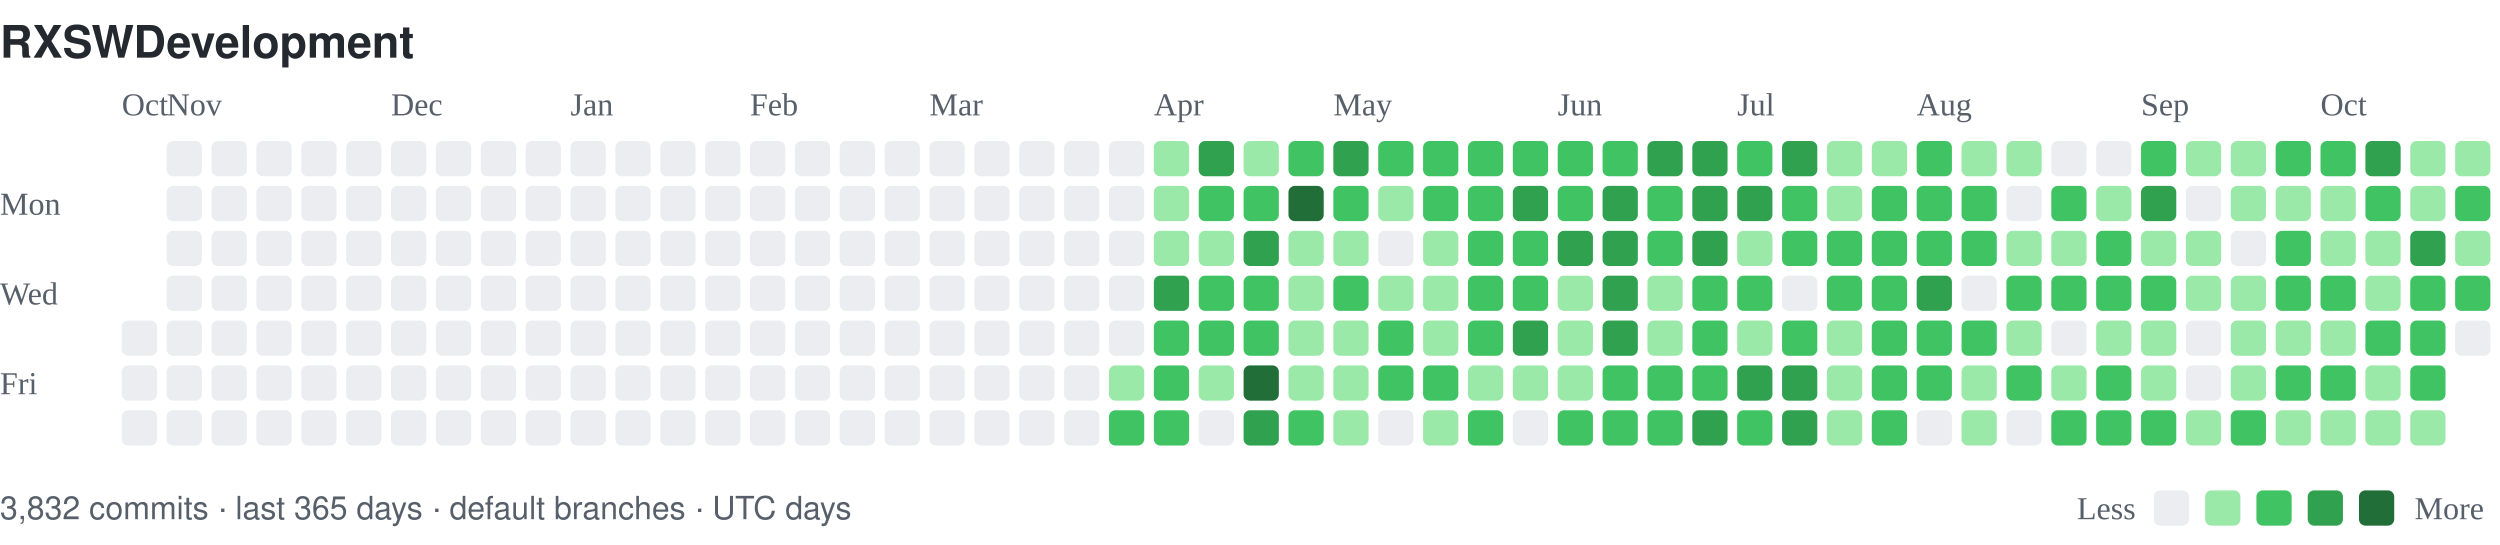
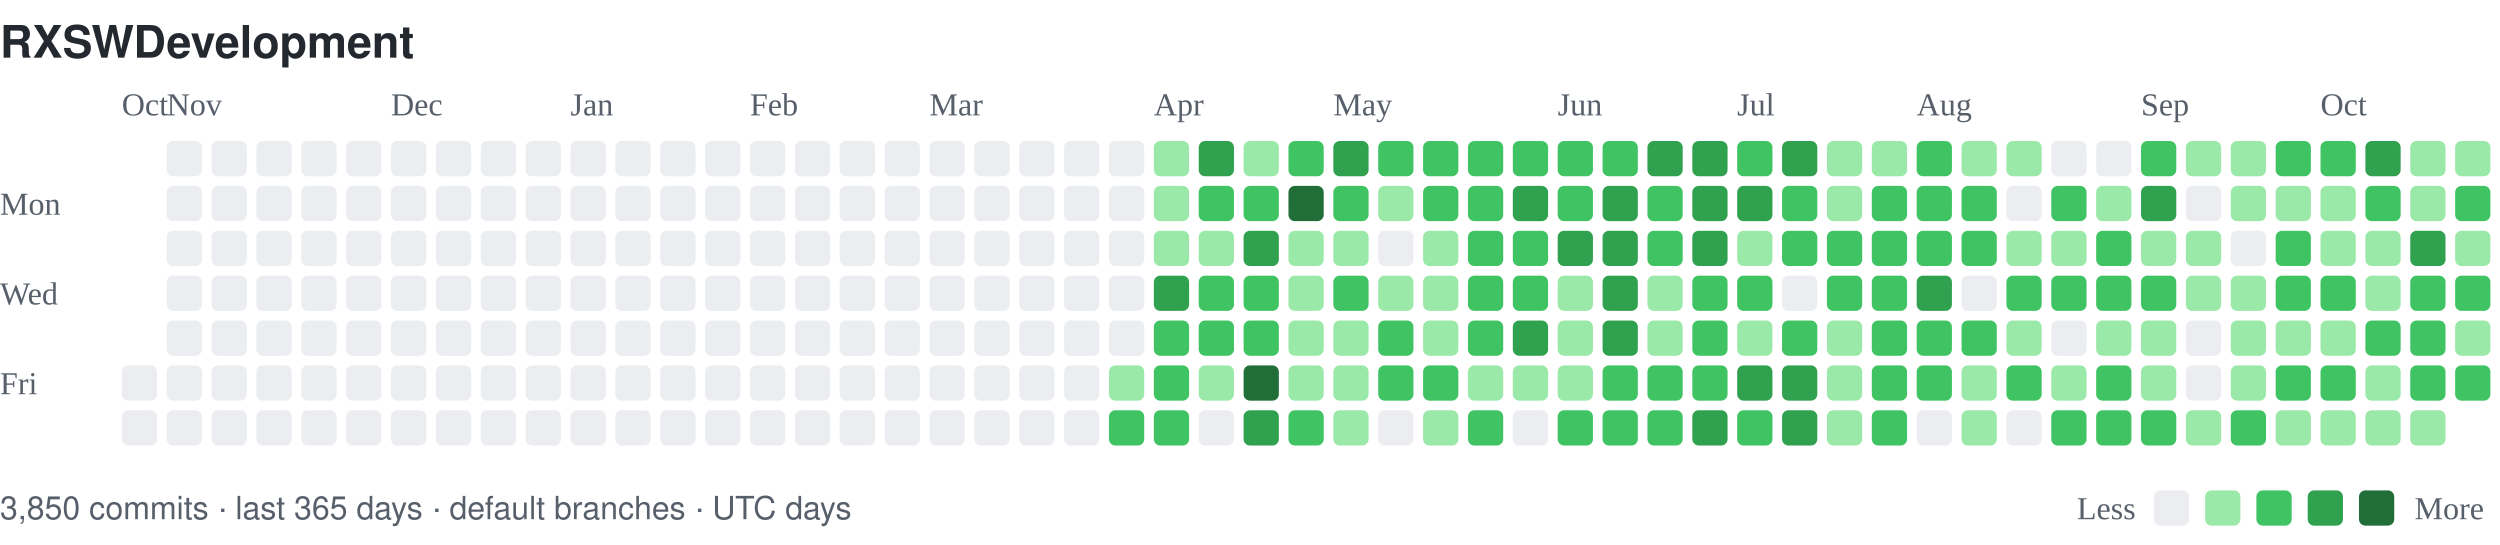
<svg xmlns="http://www.w3.org/2000/svg" width="780" height="170" viewBox="0 0 780 170" role="img">
  <text x="0" y="18" font-size="14" font-weight="600" fill="#24292f" font-family="ui-sans-serif,-apple-system,Segoe UI,Helvetica,Arial,sans-serif">RXSWDevelopment</text>
  <text x="0" y="67" font-size="10" fill="#57606a">Mon</text>
  <text x="0" y="95" font-size="10" fill="#57606a">Wed</text>
  <text x="0" y="123" font-size="10" fill="#57606a">Fri</text>
  <text x="38" y="36" font-size="10" fill="#57606a">Oct</text>
-   <rect x="38" y="100" width="11" height="11" rx="2" fill="#ebedf0" />
  <rect x="38" y="114" width="11" height="11" rx="2" fill="#ebedf0" />
  <rect x="38" y="128" width="11" height="11" rx="2" fill="#ebedf0" />
  <text x="52" y="36" font-size="10" fill="#57606a">Nov</text>
  <rect x="52" y="44" width="11" height="11" rx="2" fill="#ebedf0" />
  <rect x="52" y="58" width="11" height="11" rx="2" fill="#ebedf0" />
  <rect x="52" y="72" width="11" height="11" rx="2" fill="#ebedf0" />
  <rect x="52" y="86" width="11" height="11" rx="2" fill="#ebedf0" />
  <rect x="52" y="100" width="11" height="11" rx="2" fill="#ebedf0" />
  <rect x="52" y="114" width="11" height="11" rx="2" fill="#ebedf0" />
  <rect x="52" y="128" width="11" height="11" rx="2" fill="#ebedf0" />
  <rect x="66" y="44" width="11" height="11" rx="2" fill="#ebedf0" />
  <rect x="66" y="58" width="11" height="11" rx="2" fill="#ebedf0" />
  <rect x="66" y="72" width="11" height="11" rx="2" fill="#ebedf0" />
  <rect x="66" y="86" width="11" height="11" rx="2" fill="#ebedf0" />
  <rect x="66" y="100" width="11" height="11" rx="2" fill="#ebedf0" />
  <rect x="66" y="114" width="11" height="11" rx="2" fill="#ebedf0" />
  <rect x="66" y="128" width="11" height="11" rx="2" fill="#ebedf0" />
  <rect x="80" y="44" width="11" height="11" rx="2" fill="#ebedf0" />
  <rect x="80" y="58" width="11" height="11" rx="2" fill="#ebedf0" />
  <rect x="80" y="72" width="11" height="11" rx="2" fill="#ebedf0" />
  <rect x="80" y="86" width="11" height="11" rx="2" fill="#ebedf0" />
  <rect x="80" y="100" width="11" height="11" rx="2" fill="#ebedf0" />
  <rect x="80" y="114" width="11" height="11" rx="2" fill="#ebedf0" />
  <rect x="80" y="128" width="11" height="11" rx="2" fill="#ebedf0" />
  <rect x="94" y="44" width="11" height="11" rx="2" fill="#ebedf0" />
  <rect x="94" y="58" width="11" height="11" rx="2" fill="#ebedf0" />
  <rect x="94" y="72" width="11" height="11" rx="2" fill="#ebedf0" />
  <rect x="94" y="86" width="11" height="11" rx="2" fill="#ebedf0" />
  <rect x="94" y="100" width="11" height="11" rx="2" fill="#ebedf0" />
  <rect x="94" y="114" width="11" height="11" rx="2" fill="#ebedf0" />
  <rect x="94" y="128" width="11" height="11" rx="2" fill="#ebedf0" />
  <rect x="108" y="44" width="11" height="11" rx="2" fill="#ebedf0" />
  <rect x="108" y="58" width="11" height="11" rx="2" fill="#ebedf0" />
  <rect x="108" y="72" width="11" height="11" rx="2" fill="#ebedf0" />
  <rect x="108" y="86" width="11" height="11" rx="2" fill="#ebedf0" />
  <rect x="108" y="100" width="11" height="11" rx="2" fill="#ebedf0" />
  <rect x="108" y="114" width="11" height="11" rx="2" fill="#ebedf0" />
  <rect x="108" y="128" width="11" height="11" rx="2" fill="#ebedf0" />
  <text x="122" y="36" font-size="10" fill="#57606a">Dec</text>
  <rect x="122" y="44" width="11" height="11" rx="2" fill="#ebedf0" />
  <rect x="122" y="58" width="11" height="11" rx="2" fill="#ebedf0" />
  <rect x="122" y="72" width="11" height="11" rx="2" fill="#ebedf0" />
  <rect x="122" y="86" width="11" height="11" rx="2" fill="#ebedf0" />
  <rect x="122" y="100" width="11" height="11" rx="2" fill="#ebedf0" />
  <rect x="122" y="114" width="11" height="11" rx="2" fill="#ebedf0" />
  <rect x="122" y="128" width="11" height="11" rx="2" fill="#ebedf0" />
  <rect x="136" y="44" width="11" height="11" rx="2" fill="#ebedf0" />
  <rect x="136" y="58" width="11" height="11" rx="2" fill="#ebedf0" />
  <rect x="136" y="72" width="11" height="11" rx="2" fill="#ebedf0" />
  <rect x="136" y="86" width="11" height="11" rx="2" fill="#ebedf0" />
  <rect x="136" y="100" width="11" height="11" rx="2" fill="#ebedf0" />
  <rect x="136" y="114" width="11" height="11" rx="2" fill="#ebedf0" />
  <rect x="136" y="128" width="11" height="11" rx="2" fill="#ebedf0" />
  <rect x="150" y="44" width="11" height="11" rx="2" fill="#ebedf0" />
  <rect x="150" y="58" width="11" height="11" rx="2" fill="#ebedf0" />
  <rect x="150" y="72" width="11" height="11" rx="2" fill="#ebedf0" />
  <rect x="150" y="86" width="11" height="11" rx="2" fill="#ebedf0" />
  <rect x="150" y="100" width="11" height="11" rx="2" fill="#ebedf0" />
  <rect x="150" y="114" width="11" height="11" rx="2" fill="#ebedf0" />
  <rect x="150" y="128" width="11" height="11" rx="2" fill="#ebedf0" />
  <rect x="164" y="44" width="11" height="11" rx="2" fill="#ebedf0" />
  <rect x="164" y="58" width="11" height="11" rx="2" fill="#ebedf0" />
  <rect x="164" y="72" width="11" height="11" rx="2" fill="#ebedf0" />
  <rect x="164" y="86" width="11" height="11" rx="2" fill="#ebedf0" />
  <rect x="164" y="100" width="11" height="11" rx="2" fill="#ebedf0" />
  <rect x="164" y="114" width="11" height="11" rx="2" fill="#ebedf0" />
  <rect x="164" y="128" width="11" height="11" rx="2" fill="#ebedf0" />
  <text x="178" y="36" font-size="10" fill="#57606a">Jan</text>
  <rect x="178" y="44" width="11" height="11" rx="2" fill="#ebedf0" />
  <rect x="178" y="58" width="11" height="11" rx="2" fill="#ebedf0" />
  <rect x="178" y="72" width="11" height="11" rx="2" fill="#ebedf0" />
  <rect x="178" y="86" width="11" height="11" rx="2" fill="#ebedf0" />
  <rect x="178" y="100" width="11" height="11" rx="2" fill="#ebedf0" />
  <rect x="178" y="114" width="11" height="11" rx="2" fill="#ebedf0" />
  <rect x="178" y="128" width="11" height="11" rx="2" fill="#ebedf0" />
  <rect x="192" y="44" width="11" height="11" rx="2" fill="#ebedf0" />
  <rect x="192" y="58" width="11" height="11" rx="2" fill="#ebedf0" />
  <rect x="192" y="72" width="11" height="11" rx="2" fill="#ebedf0" />
  <rect x="192" y="86" width="11" height="11" rx="2" fill="#ebedf0" />
  <rect x="192" y="100" width="11" height="11" rx="2" fill="#ebedf0" />
  <rect x="192" y="114" width="11" height="11" rx="2" fill="#ebedf0" />
  <rect x="192" y="128" width="11" height="11" rx="2" fill="#ebedf0" />
  <rect x="206" y="44" width="11" height="11" rx="2" fill="#ebedf0" />
  <rect x="206" y="58" width="11" height="11" rx="2" fill="#ebedf0" />
  <rect x="206" y="72" width="11" height="11" rx="2" fill="#ebedf0" />
  <rect x="206" y="86" width="11" height="11" rx="2" fill="#ebedf0" />
  <rect x="206" y="100" width="11" height="11" rx="2" fill="#ebedf0" />
  <rect x="206" y="114" width="11" height="11" rx="2" fill="#ebedf0" />
  <rect x="206" y="128" width="11" height="11" rx="2" fill="#ebedf0" />
  <rect x="220" y="44" width="11" height="11" rx="2" fill="#ebedf0" />
  <rect x="220" y="58" width="11" height="11" rx="2" fill="#ebedf0" />
  <rect x="220" y="72" width="11" height="11" rx="2" fill="#ebedf0" />
  <rect x="220" y="86" width="11" height="11" rx="2" fill="#ebedf0" />
  <rect x="220" y="100" width="11" height="11" rx="2" fill="#ebedf0" />
  <rect x="220" y="114" width="11" height="11" rx="2" fill="#ebedf0" />
  <rect x="220" y="128" width="11" height="11" rx="2" fill="#ebedf0" />
  <text x="234" y="36" font-size="10" fill="#57606a">Feb</text>
  <rect x="234" y="44" width="11" height="11" rx="2" fill="#ebedf0" />
  <rect x="234" y="58" width="11" height="11" rx="2" fill="#ebedf0" />
  <rect x="234" y="72" width="11" height="11" rx="2" fill="#ebedf0" />
  <rect x="234" y="86" width="11" height="11" rx="2" fill="#ebedf0" />
  <rect x="234" y="100" width="11" height="11" rx="2" fill="#ebedf0" />
  <rect x="234" y="114" width="11" height="11" rx="2" fill="#ebedf0" />
  <rect x="234" y="128" width="11" height="11" rx="2" fill="#ebedf0" />
  <rect x="248" y="44" width="11" height="11" rx="2" fill="#ebedf0" />
  <rect x="248" y="58" width="11" height="11" rx="2" fill="#ebedf0" />
  <rect x="248" y="72" width="11" height="11" rx="2" fill="#ebedf0" />
  <rect x="248" y="86" width="11" height="11" rx="2" fill="#ebedf0" />
  <rect x="248" y="100" width="11" height="11" rx="2" fill="#ebedf0" />
  <rect x="248" y="114" width="11" height="11" rx="2" fill="#ebedf0" />
  <rect x="248" y="128" width="11" height="11" rx="2" fill="#ebedf0" />
  <rect x="262" y="44" width="11" height="11" rx="2" fill="#ebedf0" />
  <rect x="262" y="58" width="11" height="11" rx="2" fill="#ebedf0" />
  <rect x="262" y="72" width="11" height="11" rx="2" fill="#ebedf0" />
  <rect x="262" y="86" width="11" height="11" rx="2" fill="#ebedf0" />
  <rect x="262" y="100" width="11" height="11" rx="2" fill="#ebedf0" />
  <rect x="262" y="114" width="11" height="11" rx="2" fill="#ebedf0" />
  <rect x="262" y="128" width="11" height="11" rx="2" fill="#ebedf0" />
  <rect x="276" y="44" width="11" height="11" rx="2" fill="#ebedf0" />
  <rect x="276" y="58" width="11" height="11" rx="2" fill="#ebedf0" />
  <rect x="276" y="72" width="11" height="11" rx="2" fill="#ebedf0" />
  <rect x="276" y="86" width="11" height="11" rx="2" fill="#ebedf0" />
  <rect x="276" y="100" width="11" height="11" rx="2" fill="#ebedf0" />
  <rect x="276" y="114" width="11" height="11" rx="2" fill="#ebedf0" />
  <rect x="276" y="128" width="11" height="11" rx="2" fill="#ebedf0" />
  <text x="290" y="36" font-size="10" fill="#57606a">Mar</text>
  <rect x="290" y="44" width="11" height="11" rx="2" fill="#ebedf0" />
  <rect x="290" y="58" width="11" height="11" rx="2" fill="#ebedf0" />
  <rect x="290" y="72" width="11" height="11" rx="2" fill="#ebedf0" />
  <rect x="290" y="86" width="11" height="11" rx="2" fill="#ebedf0" />
  <rect x="290" y="100" width="11" height="11" rx="2" fill="#ebedf0" />
  <rect x="290" y="114" width="11" height="11" rx="2" fill="#ebedf0" />
  <rect x="290" y="128" width="11" height="11" rx="2" fill="#ebedf0" />
  <rect x="304" y="44" width="11" height="11" rx="2" fill="#ebedf0" />
  <rect x="304" y="58" width="11" height="11" rx="2" fill="#ebedf0" />
  <rect x="304" y="72" width="11" height="11" rx="2" fill="#ebedf0" />
  <rect x="304" y="86" width="11" height="11" rx="2" fill="#ebedf0" />
  <rect x="304" y="100" width="11" height="11" rx="2" fill="#ebedf0" />
  <rect x="304" y="114" width="11" height="11" rx="2" fill="#ebedf0" />
  <rect x="304" y="128" width="11" height="11" rx="2" fill="#ebedf0" />
  <rect x="318" y="44" width="11" height="11" rx="2" fill="#ebedf0" />
  <rect x="318" y="58" width="11" height="11" rx="2" fill="#ebedf0" />
  <rect x="318" y="72" width="11" height="11" rx="2" fill="#ebedf0" />
  <rect x="318" y="86" width="11" height="11" rx="2" fill="#ebedf0" />
  <rect x="318" y="100" width="11" height="11" rx="2" fill="#ebedf0" />
  <rect x="318" y="114" width="11" height="11" rx="2" fill="#ebedf0" />
  <rect x="318" y="128" width="11" height="11" rx="2" fill="#ebedf0" />
  <rect x="332" y="44" width="11" height="11" rx="2" fill="#ebedf0" />
  <rect x="332" y="58" width="11" height="11" rx="2" fill="#ebedf0" />
  <rect x="332" y="72" width="11" height="11" rx="2" fill="#ebedf0" />
  <rect x="332" y="86" width="11" height="11" rx="2" fill="#ebedf0" />
  <rect x="332" y="100" width="11" height="11" rx="2" fill="#ebedf0" />
  <rect x="332" y="114" width="11" height="11" rx="2" fill="#ebedf0" />
  <rect x="332" y="128" width="11" height="11" rx="2" fill="#ebedf0" />
  <rect x="346" y="44" width="11" height="11" rx="2" fill="#ebedf0" />
  <rect x="346" y="58" width="11" height="11" rx="2" fill="#ebedf0" />
  <rect x="346" y="72" width="11" height="11" rx="2" fill="#ebedf0" />
  <rect x="346" y="86" width="11" height="11" rx="2" fill="#ebedf0" />
  <rect x="346" y="100" width="11" height="11" rx="2" fill="#ebedf0" />
  <rect x="346" y="114" width="11" height="11" rx="2" fill="#9be9a8" />
  <rect x="346" y="128" width="11" height="11" rx="2" fill="#40c463" />
  <text x="360" y="36" font-size="10" fill="#57606a">Apr</text>
  <rect x="360" y="44" width="11" height="11" rx="2" fill="#9be9a8" />
  <rect x="360" y="58" width="11" height="11" rx="2" fill="#9be9a8" />
  <rect x="360" y="72" width="11" height="11" rx="2" fill="#9be9a8" />
  <rect x="360" y="86" width="11" height="11" rx="2" fill="#30a14e" />
  <rect x="360" y="100" width="11" height="11" rx="2" fill="#40c463" />
  <rect x="360" y="114" width="11" height="11" rx="2" fill="#40c463" />
  <rect x="360" y="128" width="11" height="11" rx="2" fill="#40c463" />
  <rect x="374" y="44" width="11" height="11" rx="2" fill="#30a14e" />
  <rect x="374" y="58" width="11" height="11" rx="2" fill="#40c463" />
  <rect x="374" y="72" width="11" height="11" rx="2" fill="#9be9a8" />
  <rect x="374" y="86" width="11" height="11" rx="2" fill="#40c463" />
  <rect x="374" y="100" width="11" height="11" rx="2" fill="#40c463" />
  <rect x="374" y="114" width="11" height="11" rx="2" fill="#9be9a8" />
  <rect x="374" y="128" width="11" height="11" rx="2" fill="#ebedf0" />
  <rect x="388" y="44" width="11" height="11" rx="2" fill="#9be9a8" />
  <rect x="388" y="58" width="11" height="11" rx="2" fill="#40c463" />
  <rect x="388" y="72" width="11" height="11" rx="2" fill="#30a14e" />
  <rect x="388" y="86" width="11" height="11" rx="2" fill="#40c463" />
  <rect x="388" y="100" width="11" height="11" rx="2" fill="#40c463" />
  <rect x="388" y="114" width="11" height="11" rx="2" fill="#216e39" />
  <rect x="388" y="128" width="11" height="11" rx="2" fill="#30a14e" />
  <rect x="402" y="44" width="11" height="11" rx="2" fill="#40c463" />
  <rect x="402" y="58" width="11" height="11" rx="2" fill="#216e39" />
  <rect x="402" y="72" width="11" height="11" rx="2" fill="#9be9a8" />
  <rect x="402" y="86" width="11" height="11" rx="2" fill="#9be9a8" />
  <rect x="402" y="100" width="11" height="11" rx="2" fill="#9be9a8" />
  <rect x="402" y="114" width="11" height="11" rx="2" fill="#9be9a8" />
  <rect x="402" y="128" width="11" height="11" rx="2" fill="#40c463" />
  <text x="416" y="36" font-size="10" fill="#57606a">May</text>
  <rect x="416" y="44" width="11" height="11" rx="2" fill="#30a14e" />
  <rect x="416" y="58" width="11" height="11" rx="2" fill="#40c463" />
  <rect x="416" y="72" width="11" height="11" rx="2" fill="#9be9a8" />
  <rect x="416" y="86" width="11" height="11" rx="2" fill="#40c463" />
  <rect x="416" y="100" width="11" height="11" rx="2" fill="#9be9a8" />
  <rect x="416" y="114" width="11" height="11" rx="2" fill="#9be9a8" />
  <rect x="416" y="128" width="11" height="11" rx="2" fill="#9be9a8" />
  <rect x="430" y="44" width="11" height="11" rx="2" fill="#40c463" />
  <rect x="430" y="58" width="11" height="11" rx="2" fill="#9be9a8" />
  <rect x="430" y="72" width="11" height="11" rx="2" fill="#ebedf0" />
  <rect x="430" y="86" width="11" height="11" rx="2" fill="#9be9a8" />
  <rect x="430" y="100" width="11" height="11" rx="2" fill="#40c463" />
  <rect x="430" y="114" width="11" height="11" rx="2" fill="#40c463" />
  <rect x="430" y="128" width="11" height="11" rx="2" fill="#ebedf0" />
  <rect x="444" y="44" width="11" height="11" rx="2" fill="#40c463" />
  <rect x="444" y="58" width="11" height="11" rx="2" fill="#40c463" />
  <rect x="444" y="72" width="11" height="11" rx="2" fill="#9be9a8" />
  <rect x="444" y="86" width="11" height="11" rx="2" fill="#9be9a8" />
  <rect x="444" y="100" width="11" height="11" rx="2" fill="#9be9a8" />
  <rect x="444" y="114" width="11" height="11" rx="2" fill="#40c463" />
  <rect x="444" y="128" width="11" height="11" rx="2" fill="#9be9a8" />
  <rect x="458" y="44" width="11" height="11" rx="2" fill="#40c463" />
  <rect x="458" y="58" width="11" height="11" rx="2" fill="#40c463" />
  <rect x="458" y="72" width="11" height="11" rx="2" fill="#40c463" />
  <rect x="458" y="86" width="11" height="11" rx="2" fill="#40c463" />
  <rect x="458" y="100" width="11" height="11" rx="2" fill="#40c463" />
  <rect x="458" y="114" width="11" height="11" rx="2" fill="#9be9a8" />
  <rect x="458" y="128" width="11" height="11" rx="2" fill="#40c463" />
  <rect x="472" y="44" width="11" height="11" rx="2" fill="#40c463" />
  <rect x="472" y="58" width="11" height="11" rx="2" fill="#30a14e" />
  <rect x="472" y="72" width="11" height="11" rx="2" fill="#40c463" />
  <rect x="472" y="86" width="11" height="11" rx="2" fill="#40c463" />
  <rect x="472" y="100" width="11" height="11" rx="2" fill="#30a14e" />
  <rect x="472" y="114" width="11" height="11" rx="2" fill="#9be9a8" />
  <rect x="472" y="128" width="11" height="11" rx="2" fill="#ebedf0" />
  <text x="486" y="36" font-size="10" fill="#57606a">Jun</text>
  <rect x="486" y="44" width="11" height="11" rx="2" fill="#40c463" />
  <rect x="486" y="58" width="11" height="11" rx="2" fill="#40c463" />
  <rect x="486" y="72" width="11" height="11" rx="2" fill="#30a14e" />
  <rect x="486" y="86" width="11" height="11" rx="2" fill="#9be9a8" />
  <rect x="486" y="100" width="11" height="11" rx="2" fill="#9be9a8" />
  <rect x="486" y="114" width="11" height="11" rx="2" fill="#9be9a8" />
  <rect x="486" y="128" width="11" height="11" rx="2" fill="#40c463" />
  <rect x="500" y="44" width="11" height="11" rx="2" fill="#40c463" />
  <rect x="500" y="58" width="11" height="11" rx="2" fill="#30a14e" />
  <rect x="500" y="72" width="11" height="11" rx="2" fill="#30a14e" />
  <rect x="500" y="86" width="11" height="11" rx="2" fill="#30a14e" />
  <rect x="500" y="100" width="11" height="11" rx="2" fill="#30a14e" />
  <rect x="500" y="114" width="11" height="11" rx="2" fill="#40c463" />
  <rect x="500" y="128" width="11" height="11" rx="2" fill="#40c463" />
  <rect x="514" y="44" width="11" height="11" rx="2" fill="#30a14e" />
  <rect x="514" y="58" width="11" height="11" rx="2" fill="#40c463" />
  <rect x="514" y="72" width="11" height="11" rx="2" fill="#40c463" />
  <rect x="514" y="86" width="11" height="11" rx="2" fill="#9be9a8" />
  <rect x="514" y="100" width="11" height="11" rx="2" fill="#9be9a8" />
  <rect x="514" y="114" width="11" height="11" rx="2" fill="#40c463" />
  <rect x="514" y="128" width="11" height="11" rx="2" fill="#40c463" />
  <rect x="528" y="44" width="11" height="11" rx="2" fill="#30a14e" />
  <rect x="528" y="58" width="11" height="11" rx="2" fill="#30a14e" />
  <rect x="528" y="72" width="11" height="11" rx="2" fill="#30a14e" />
  <rect x="528" y="86" width="11" height="11" rx="2" fill="#40c463" />
  <rect x="528" y="100" width="11" height="11" rx="2" fill="#40c463" />
  <rect x="528" y="114" width="11" height="11" rx="2" fill="#40c463" />
  <rect x="528" y="128" width="11" height="11" rx="2" fill="#30a14e" />
  <text x="542" y="36" font-size="10" fill="#57606a">Jul</text>
  <rect x="542" y="44" width="11" height="11" rx="2" fill="#40c463" />
  <rect x="542" y="58" width="11" height="11" rx="2" fill="#30a14e" />
  <rect x="542" y="72" width="11" height="11" rx="2" fill="#9be9a8" />
  <rect x="542" y="86" width="11" height="11" rx="2" fill="#40c463" />
  <rect x="542" y="100" width="11" height="11" rx="2" fill="#9be9a8" />
  <rect x="542" y="114" width="11" height="11" rx="2" fill="#30a14e" />
  <rect x="542" y="128" width="11" height="11" rx="2" fill="#40c463" />
  <rect x="556" y="44" width="11" height="11" rx="2" fill="#30a14e" />
  <rect x="556" y="58" width="11" height="11" rx="2" fill="#40c463" />
  <rect x="556" y="72" width="11" height="11" rx="2" fill="#40c463" />
  <rect x="556" y="86" width="11" height="11" rx="2" fill="#ebedf0" />
  <rect x="556" y="100" width="11" height="11" rx="2" fill="#40c463" />
  <rect x="556" y="114" width="11" height="11" rx="2" fill="#30a14e" />
  <rect x="556" y="128" width="11" height="11" rx="2" fill="#30a14e" />
  <rect x="570" y="44" width="11" height="11" rx="2" fill="#9be9a8" />
  <rect x="570" y="58" width="11" height="11" rx="2" fill="#9be9a8" />
  <rect x="570" y="72" width="11" height="11" rx="2" fill="#40c463" />
  <rect x="570" y="86" width="11" height="11" rx="2" fill="#40c463" />
  <rect x="570" y="100" width="11" height="11" rx="2" fill="#9be9a8" />
  <rect x="570" y="114" width="11" height="11" rx="2" fill="#9be9a8" />
  <rect x="570" y="128" width="11" height="11" rx="2" fill="#9be9a8" />
  <rect x="584" y="44" width="11" height="11" rx="2" fill="#9be9a8" />
  <rect x="584" y="58" width="11" height="11" rx="2" fill="#40c463" />
  <rect x="584" y="72" width="11" height="11" rx="2" fill="#40c463" />
  <rect x="584" y="86" width="11" height="11" rx="2" fill="#40c463" />
  <rect x="584" y="100" width="11" height="11" rx="2" fill="#40c463" />
  <rect x="584" y="114" width="11" height="11" rx="2" fill="#40c463" />
  <rect x="584" y="128" width="11" height="11" rx="2" fill="#40c463" />
  <text x="598" y="36" font-size="10" fill="#57606a">Aug</text>
  <rect x="598" y="44" width="11" height="11" rx="2" fill="#40c463" />
  <rect x="598" y="58" width="11" height="11" rx="2" fill="#40c463" />
  <rect x="598" y="72" width="11" height="11" rx="2" fill="#40c463" />
  <rect x="598" y="86" width="11" height="11" rx="2" fill="#30a14e" />
  <rect x="598" y="100" width="11" height="11" rx="2" fill="#40c463" />
  <rect x="598" y="114" width="11" height="11" rx="2" fill="#40c463" />
  <rect x="598" y="128" width="11" height="11" rx="2" fill="#ebedf0" />
  <rect x="612" y="44" width="11" height="11" rx="2" fill="#9be9a8" />
  <rect x="612" y="58" width="11" height="11" rx="2" fill="#40c463" />
  <rect x="612" y="72" width="11" height="11" rx="2" fill="#40c463" />
  <rect x="612" y="86" width="11" height="11" rx="2" fill="#ebedf0" />
  <rect x="612" y="100" width="11" height="11" rx="2" fill="#40c463" />
  <rect x="612" y="114" width="11" height="11" rx="2" fill="#9be9a8" />
  <rect x="612" y="128" width="11" height="11" rx="2" fill="#9be9a8" />
  <rect x="626" y="44" width="11" height="11" rx="2" fill="#9be9a8" />
  <rect x="626" y="58" width="11" height="11" rx="2" fill="#ebedf0" />
  <rect x="626" y="72" width="11" height="11" rx="2" fill="#9be9a8" />
  <rect x="626" y="86" width="11" height="11" rx="2" fill="#40c463" />
  <rect x="626" y="100" width="11" height="11" rx="2" fill="#9be9a8" />
  <rect x="626" y="114" width="11" height="11" rx="2" fill="#40c463" />
  <rect x="626" y="128" width="11" height="11" rx="2" fill="#ebedf0" />
  <rect x="640" y="44" width="11" height="11" rx="2" fill="#ebedf0" />
  <rect x="640" y="58" width="11" height="11" rx="2" fill="#40c463" />
  <rect x="640" y="72" width="11" height="11" rx="2" fill="#9be9a8" />
  <rect x="640" y="86" width="11" height="11" rx="2" fill="#40c463" />
  <rect x="640" y="100" width="11" height="11" rx="2" fill="#ebedf0" />
  <rect x="640" y="114" width="11" height="11" rx="2" fill="#9be9a8" />
  <rect x="640" y="128" width="11" height="11" rx="2" fill="#40c463" />
  <rect x="654" y="44" width="11" height="11" rx="2" fill="#ebedf0" />
  <rect x="654" y="58" width="11" height="11" rx="2" fill="#9be9a8" />
  <rect x="654" y="72" width="11" height="11" rx="2" fill="#40c463" />
  <rect x="654" y="86" width="11" height="11" rx="2" fill="#40c463" />
  <rect x="654" y="100" width="11" height="11" rx="2" fill="#9be9a8" />
  <rect x="654" y="114" width="11" height="11" rx="2" fill="#40c463" />
  <rect x="654" y="128" width="11" height="11" rx="2" fill="#40c463" />
  <text x="668" y="36" font-size="10" fill="#57606a">Sep</text>
  <rect x="668" y="44" width="11" height="11" rx="2" fill="#40c463" />
  <rect x="668" y="58" width="11" height="11" rx="2" fill="#30a14e" />
  <rect x="668" y="72" width="11" height="11" rx="2" fill="#9be9a8" />
  <rect x="668" y="86" width="11" height="11" rx="2" fill="#40c463" />
  <rect x="668" y="100" width="11" height="11" rx="2" fill="#9be9a8" />
  <rect x="668" y="114" width="11" height="11" rx="2" fill="#9be9a8" />
  <rect x="668" y="128" width="11" height="11" rx="2" fill="#40c463" />
  <rect x="682" y="44" width="11" height="11" rx="2" fill="#9be9a8" />
  <rect x="682" y="58" width="11" height="11" rx="2" fill="#ebedf0" />
  <rect x="682" y="72" width="11" height="11" rx="2" fill="#9be9a8" />
  <rect x="682" y="86" width="11" height="11" rx="2" fill="#9be9a8" />
  <rect x="682" y="100" width="11" height="11" rx="2" fill="#ebedf0" />
  <rect x="682" y="114" width="11" height="11" rx="2" fill="#ebedf0" />
  <rect x="682" y="128" width="11" height="11" rx="2" fill="#9be9a8" />
  <rect x="696" y="44" width="11" height="11" rx="2" fill="#9be9a8" />
  <rect x="696" y="58" width="11" height="11" rx="2" fill="#9be9a8" />
  <rect x="696" y="72" width="11" height="11" rx="2" fill="#ebedf0" />
  <rect x="696" y="86" width="11" height="11" rx="2" fill="#9be9a8" />
  <rect x="696" y="100" width="11" height="11" rx="2" fill="#9be9a8" />
  <rect x="696" y="114" width="11" height="11" rx="2" fill="#9be9a8" />
  <rect x="696" y="128" width="11" height="11" rx="2" fill="#40c463" />
  <rect x="710" y="44" width="11" height="11" rx="2" fill="#40c463" />
  <rect x="710" y="58" width="11" height="11" rx="2" fill="#9be9a8" />
  <rect x="710" y="72" width="11" height="11" rx="2" fill="#40c463" />
  <rect x="710" y="86" width="11" height="11" rx="2" fill="#40c463" />
  <rect x="710" y="100" width="11" height="11" rx="2" fill="#9be9a8" />
  <rect x="710" y="114" width="11" height="11" rx="2" fill="#40c463" />
  <rect x="710" y="128" width="11" height="11" rx="2" fill="#9be9a8" />
  <text x="724" y="36" font-size="10" fill="#57606a">Oct</text>
  <rect x="724" y="44" width="11" height="11" rx="2" fill="#40c463" />
  <rect x="724" y="58" width="11" height="11" rx="2" fill="#9be9a8" />
  <rect x="724" y="72" width="11" height="11" rx="2" fill="#9be9a8" />
  <rect x="724" y="86" width="11" height="11" rx="2" fill="#40c463" />
  <rect x="724" y="100" width="11" height="11" rx="2" fill="#9be9a8" />
  <rect x="724" y="114" width="11" height="11" rx="2" fill="#40c463" />
  <rect x="724" y="128" width="11" height="11" rx="2" fill="#9be9a8" />
  <rect x="738" y="44" width="11" height="11" rx="2" fill="#30a14e" />
  <rect x="738" y="58" width="11" height="11" rx="2" fill="#40c463" />
  <rect x="738" y="72" width="11" height="11" rx="2" fill="#9be9a8" />
  <rect x="738" y="86" width="11" height="11" rx="2" fill="#9be9a8" />
  <rect x="738" y="100" width="11" height="11" rx="2" fill="#40c463" />
  <rect x="738" y="114" width="11" height="11" rx="2" fill="#9be9a8" />
  <rect x="738" y="128" width="11" height="11" rx="2" fill="#9be9a8" />
  <rect x="752" y="44" width="11" height="11" rx="2" fill="#9be9a8" />
  <rect x="752" y="58" width="11" height="11" rx="2" fill="#9be9a8" />
  <rect x="752" y="72" width="11" height="11" rx="2" fill="#30a14e" />
  <rect x="752" y="86" width="11" height="11" rx="2" fill="#40c463" />
  <rect x="752" y="100" width="11" height="11" rx="2" fill="#40c463" />
  <rect x="752" y="114" width="11" height="11" rx="2" fill="#40c463" />
  <rect x="752" y="128" width="11" height="11" rx="2" fill="#9be9a8" />
  <rect x="766" y="44" width="11" height="11" rx="2" fill="#9be9a8" />
  <rect x="766" y="58" width="11" height="11" rx="2" fill="#40c463" />
  <rect x="766" y="72" width="11" height="11" rx="2" fill="#9be9a8" />
  <rect x="766" y="86" width="11" height="11" rx="2" fill="#40c463" />
-   <rect x="766" y="100" width="11" height="11" rx="2" fill="#ebedf0" />
+   <rect x="766" y="100" width="11" height="11" rx="2" fill="#9be9a8" />
+   <rect x="766" y="114" width="11" height="11" rx="2" fill="#40c463" />
  <text x="648" y="162" font-size="10" fill="#57606a">Less</text>
  <rect x="672" y="153" width="11" height="11" rx="2" fill="#ebedf0" />
  <rect x="688" y="153" width="11" height="11" rx="2" fill="#9be9a8" />
  <rect x="704" y="153" width="11" height="11" rx="2" fill="#40c463" />
  <rect x="720" y="153" width="11" height="11" rx="2" fill="#30a14e" />
  <rect x="736" y="153" width="11" height="11" rx="2" fill="#216e39" />
  <text x="775" y="162" font-size="10" fill="#57606a" text-anchor="end">More</text>
-   <text x="0" y="162" font-size="10" fill="#57606a" font-family="ui-sans-serif,-apple-system,Segoe UI,Helvetica,Arial,sans-serif">3,832 commits · last 365 days · default branches · UTC days</text>
+   <text x="0" y="162" font-size="10" fill="#57606a" font-family="ui-sans-serif,-apple-system,Segoe UI,Helvetica,Arial,sans-serif">3,850 commits · last 365 days · default branches · UTC days</text>
</svg>
